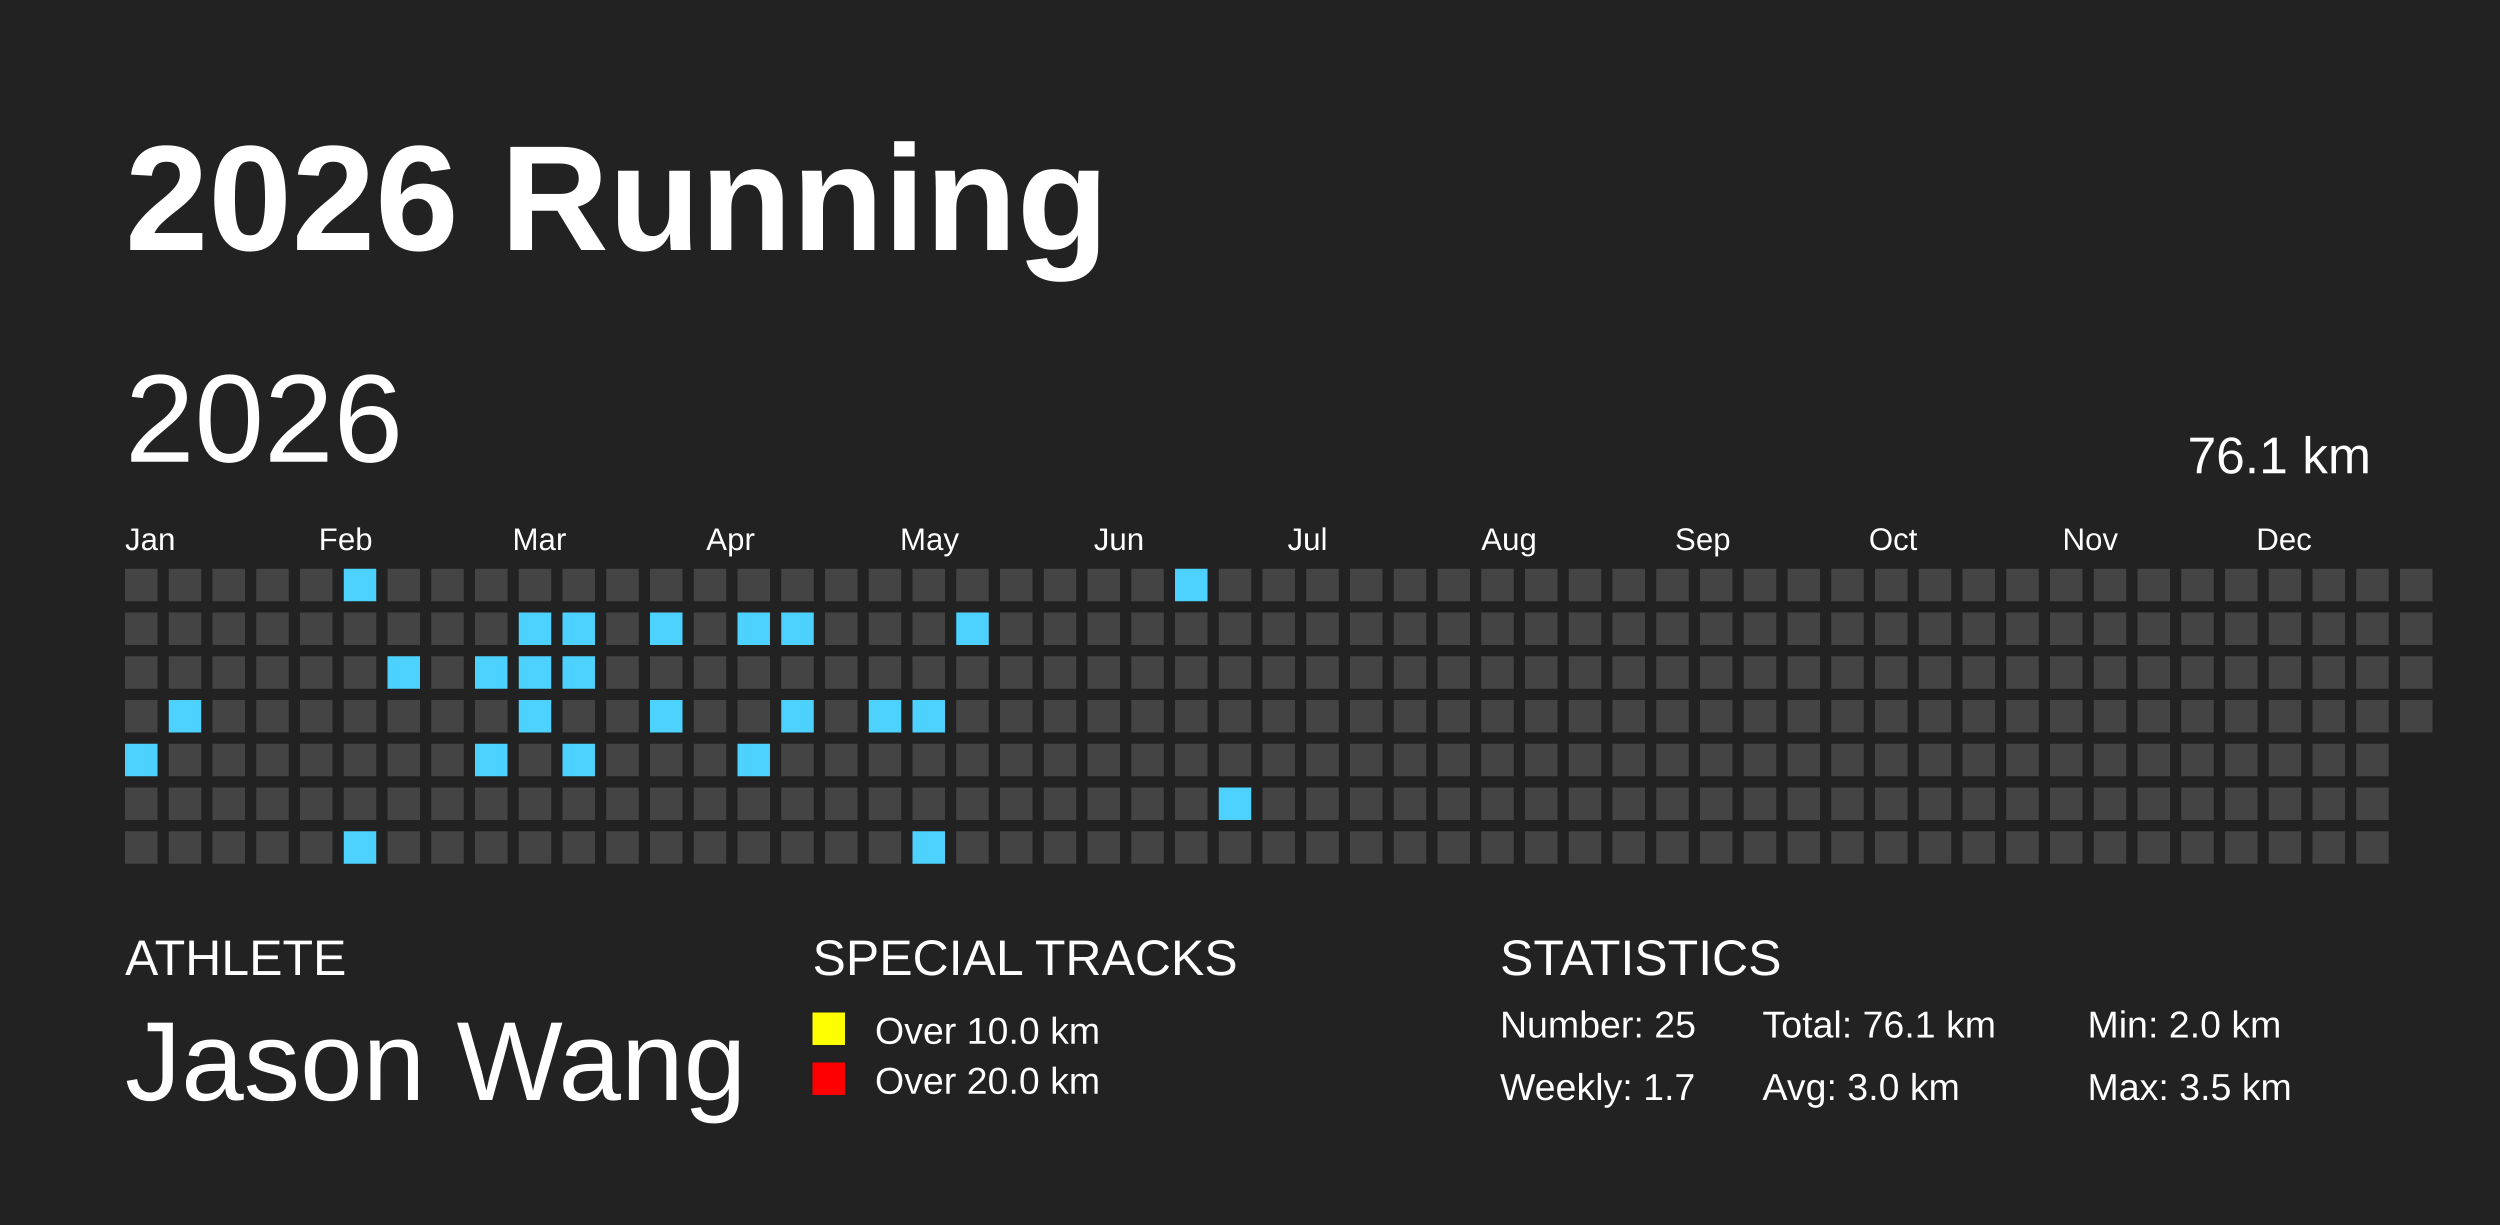
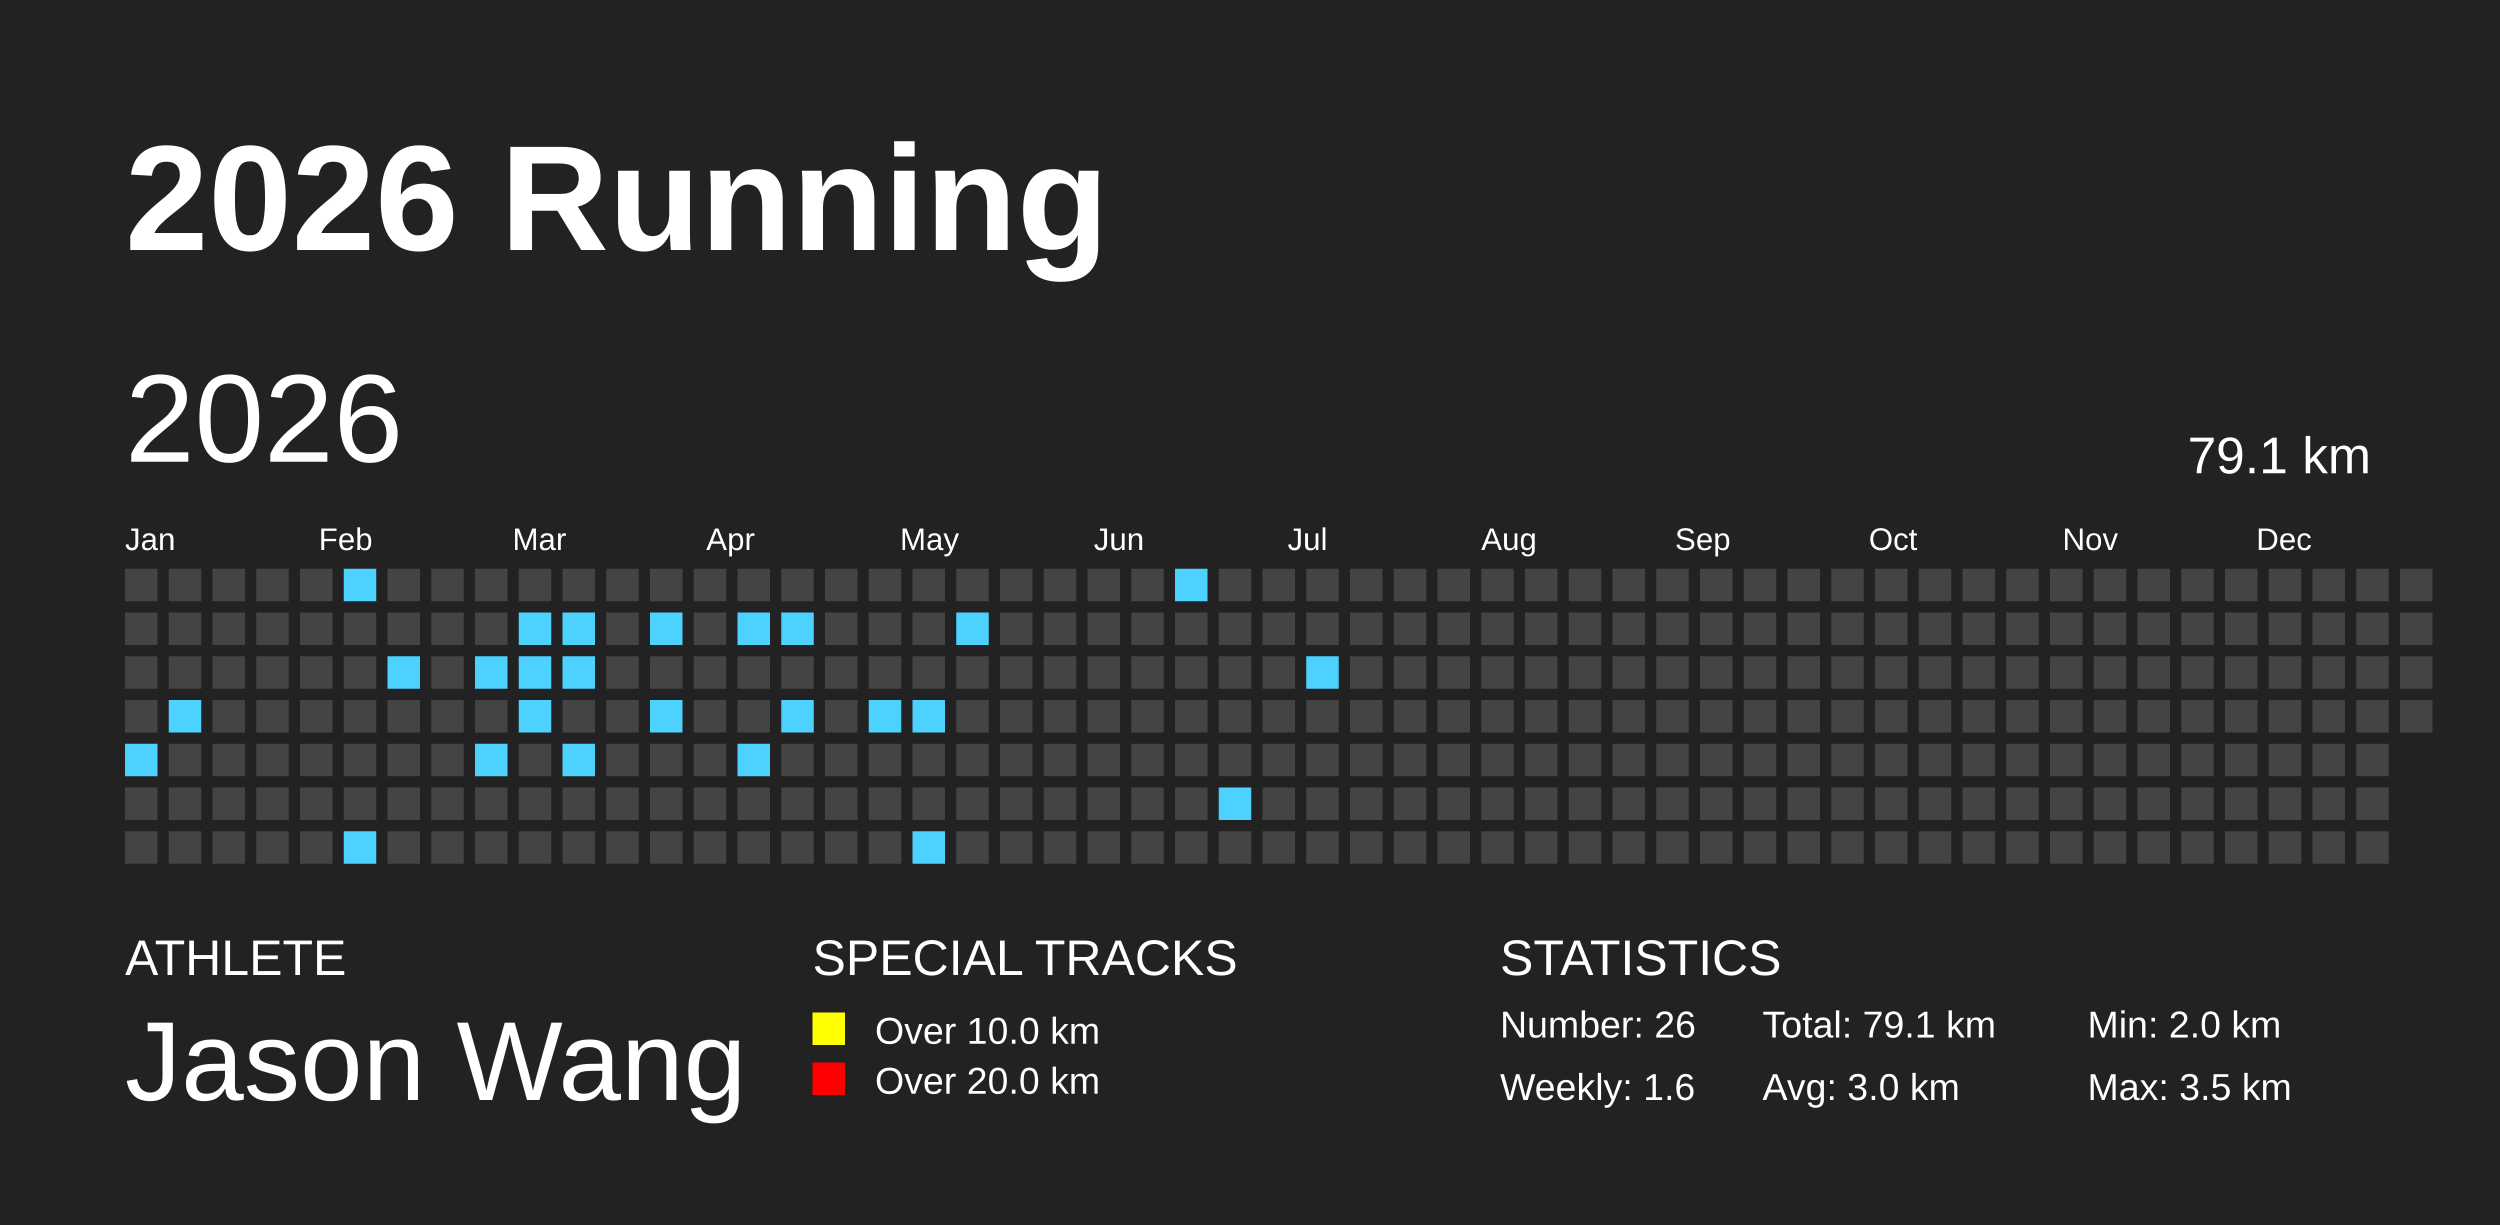
<svg xmlns="http://www.w3.org/2000/svg" baseProfile="full" height="98mm" version="1.1" viewBox="0,0,200,98" width="200mm">
  <defs />
  <rect fill="#222222" height="98" width="200" x="0" y="0" />
  <text fill="#FFFFFF" style="font-size:12px; font-family:Arial; font-weight:bold;" x="10" y="20">2026 Running</text>
  <text fill="#FFFFFF" style="font-size:4px; font-family:Arial" x="10" y="78">ATHLETE</text>
  <text fill="#FFFFFF" style="font-size:9px; font-family:Arial" x="10" y="88">Jason Wang</text>
  <text fill="#FFFFFF" style="font-size:4px; font-family:Arial" x="65" y="78">SPECIAL TRACKS</text>
  <rect fill="yellow" height="2.6" width="2.6" x="65" y="81" />
  <text fill="#FFFFFF" style="font-size:3px; font-family:Arial" x="70" y="83.5">Over 10.0 km</text>
  <rect fill="red" height="2.6" width="2.6" x="65" y="85" />
  <text fill="#FFFFFF" style="font-size:3px; font-family:Arial" x="70" y="87.5">Over 20.0 km</text>
  <text fill="#FFFFFF" style="font-size:4px; font-family:Arial" x="120" y="78">STATISTICS</text>
-   <text fill="#FFFFFF" style="font-size:3px; font-family:Arial" x="120" y="83">Number: 25</text>
-   <text fill="#FFFFFF" style="font-size:3px; font-family:Arial" x="120" y="88">Weekly: 1.7</text>
-   <text fill="#FFFFFF" style="font-size:3px; font-family:Arial" x="141" y="83">Total: 76.1 km</text>
+   <text fill="#FFFFFF" style="font-size:3px; font-family:Arial" x="120" y="83">Number: 26</text>
+   <text fill="#FFFFFF" style="font-size:3px; font-family:Arial" x="120" y="88">Weekly: 1.6</text>
+   <text fill="#FFFFFF" style="font-size:3px; font-family:Arial" x="141" y="83">Total: 79.1 km</text>
  <text fill="#FFFFFF" style="font-size:3px; font-family:Arial" x="141" y="88">Avg: 3.0 km</text>
  <text fill="#FFFFFF" style="font-size:3px; font-family:Arial" x="167" y="83">Min: 2.0 km</text>
  <text fill="#FFFFFF" style="font-size:3px; font-family:Arial" x="167" y="88">Max: 3.5 km</text>
  <text dominant-baseline="hanging" fill="#FFFFFF" style="font-size:10.0px; font-family:Arial;" x="10" y="30">2026</text>
-   <text dominant-baseline="hanging" fill="#FFFFFF" style="font-size:4.125px; font-family:Arial;" x="175" y="35">76.1 km</text>
+   <text dominant-baseline="hanging" fill="#FFFFFF" style="font-size:4.125px; font-family:Arial;" x="175" y="35">79.1 km</text>
  <text fill="#FFFFFF" style="font-size:2.5px; font-family:Arial" x="10.0" y="44">Jan</text>
  <text fill="#FFFFFF" style="font-size:2.5px; font-family:Arial" x="25.5" y="44">Feb</text>
  <text fill="#FFFFFF" style="font-size:2.5px; font-family:Arial" x="41.0" y="44">Mar</text>
  <text fill="#FFFFFF" style="font-size:2.5px; font-family:Arial" x="56.5" y="44">Apr</text>
  <text fill="#FFFFFF" style="font-size:2.5px; font-family:Arial" x="72.0" y="44">May</text>
  <text fill="#FFFFFF" style="font-size:2.5px; font-family:Arial" x="87.5" y="44">Jun</text>
  <text fill="#FFFFFF" style="font-size:2.5px; font-family:Arial" x="103.0" y="44">Jul</text>
  <text fill="#FFFFFF" style="font-size:2.5px; font-family:Arial" x="118.5" y="44">Aug</text>
  <text fill="#FFFFFF" style="font-size:2.5px; font-family:Arial" x="134.0" y="44">Sep</text>
  <text fill="#FFFFFF" style="font-size:2.5px; font-family:Arial" x="149.5" y="44">Oct</text>
  <text fill="#FFFFFF" style="font-size:2.5px; font-family:Arial" x="165.0" y="44">Nov</text>
  <text fill="#FFFFFF" style="font-size:2.5px; font-family:Arial" x="180.5" y="44">Dec</text>
  <rect fill="#444444" height="2.6" width="2.6" x="10.0" y="45.5" />
  <rect fill="#444444" height="2.6" width="2.6" x="10.0" y="49.0" />
  <rect fill="#444444" height="2.6" width="2.6" x="10.0" y="52.5" />
  <rect fill="#444444" height="2.6" width="2.6" x="10.0" y="56.0" />
  <rect fill="#4DD2FF" height="2.6" width="2.6" x="10.0" y="59.5" />
  <rect fill="#444444" height="2.6" width="2.6" x="10.0" y="63.0" />
  <rect fill="#444444" height="2.6" width="2.6" x="10.0" y="66.5" />
  <rect fill="#444444" height="2.6" width="2.6" x="13.5" y="45.5" />
  <rect fill="#444444" height="2.6" width="2.6" x="13.5" y="49.0" />
  <rect fill="#444444" height="2.6" width="2.6" x="13.5" y="52.5" />
  <rect fill="#4DD2FF" height="2.6" width="2.6" x="13.5" y="56.0" />
  <rect fill="#444444" height="2.6" width="2.6" x="13.5" y="59.5" />
  <rect fill="#444444" height="2.6" width="2.6" x="13.5" y="63.0" />
  <rect fill="#444444" height="2.6" width="2.6" x="13.5" y="66.5" />
  <rect fill="#444444" height="2.6" width="2.6" x="17.0" y="45.5" />
  <rect fill="#444444" height="2.6" width="2.6" x="17.0" y="49.0" />
  <rect fill="#444444" height="2.6" width="2.6" x="17.0" y="52.5" />
  <rect fill="#444444" height="2.6" width="2.6" x="17.0" y="56.0" />
  <rect fill="#444444" height="2.6" width="2.6" x="17.0" y="59.5" />
  <rect fill="#444444" height="2.6" width="2.6" x="17.0" y="63.0" />
  <rect fill="#444444" height="2.6" width="2.6" x="17.0" y="66.5" />
  <rect fill="#444444" height="2.6" width="2.6" x="20.5" y="45.5" />
  <rect fill="#444444" height="2.6" width="2.6" x="20.5" y="49.0" />
  <rect fill="#444444" height="2.6" width="2.6" x="20.5" y="52.5" />
  <rect fill="#444444" height="2.6" width="2.6" x="20.5" y="56.0" />
  <rect fill="#444444" height="2.6" width="2.6" x="20.5" y="59.5" />
  <rect fill="#444444" height="2.6" width="2.6" x="20.5" y="63.0" />
  <rect fill="#444444" height="2.6" width="2.6" x="20.5" y="66.5" />
  <rect fill="#444444" height="2.6" width="2.6" x="24.0" y="45.5" />
  <rect fill="#444444" height="2.6" width="2.6" x="24.0" y="49.0" />
  <rect fill="#444444" height="2.6" width="2.6" x="24.0" y="52.5" />
  <rect fill="#444444" height="2.6" width="2.6" x="24.0" y="56.0" />
  <rect fill="#444444" height="2.6" width="2.6" x="24.0" y="59.5" />
  <rect fill="#444444" height="2.6" width="2.6" x="24.0" y="63.0" />
  <rect fill="#444444" height="2.6" width="2.6" x="24.0" y="66.5" />
  <rect fill="#4DD2FF" height="2.6" width="2.6" x="27.5" y="45.5" />
  <rect fill="#444444" height="2.6" width="2.6" x="27.5" y="49.0" />
  <rect fill="#444444" height="2.6" width="2.6" x="27.5" y="52.5" />
  <rect fill="#444444" height="2.6" width="2.6" x="27.5" y="56.0" />
  <rect fill="#444444" height="2.6" width="2.6" x="27.5" y="59.5" />
  <rect fill="#444444" height="2.6" width="2.6" x="27.5" y="63.0" />
  <rect fill="#4DD2FF" height="2.6" width="2.6" x="27.5" y="66.5" />
  <rect fill="#444444" height="2.6" width="2.6" x="31.0" y="45.5" />
  <rect fill="#444444" height="2.6" width="2.6" x="31.0" y="49.0" />
  <rect fill="#4DD2FF" height="2.6" width="2.6" x="31.0" y="52.5" />
  <rect fill="#444444" height="2.6" width="2.6" x="31.0" y="56.0" />
  <rect fill="#444444" height="2.6" width="2.6" x="31.0" y="59.5" />
  <rect fill="#444444" height="2.6" width="2.6" x="31.0" y="63.0" />
  <rect fill="#444444" height="2.6" width="2.6" x="31.0" y="66.5" />
  <rect fill="#444444" height="2.6" width="2.6" x="34.5" y="45.5" />
  <rect fill="#444444" height="2.6" width="2.6" x="34.5" y="49.0" />
  <rect fill="#444444" height="2.6" width="2.6" x="34.5" y="52.5" />
  <rect fill="#444444" height="2.6" width="2.6" x="34.5" y="56.0" />
  <rect fill="#444444" height="2.6" width="2.6" x="34.5" y="59.5" />
  <rect fill="#444444" height="2.6" width="2.6" x="34.5" y="63.0" />
  <rect fill="#444444" height="2.6" width="2.6" x="34.5" y="66.5" />
  <rect fill="#444444" height="2.6" width="2.6" x="38.0" y="45.5" />
  <rect fill="#444444" height="2.6" width="2.6" x="38.0" y="49.0" />
  <rect fill="#4DD2FF" height="2.6" width="2.6" x="38.0" y="52.5" />
  <rect fill="#444444" height="2.6" width="2.6" x="38.0" y="56.0" />
  <rect fill="#4DD2FF" height="2.6" width="2.6" x="38.0" y="59.5" />
  <rect fill="#444444" height="2.6" width="2.6" x="38.0" y="63.0" />
  <rect fill="#444444" height="2.6" width="2.6" x="38.0" y="66.5" />
  <rect fill="#444444" height="2.6" width="2.6" x="41.5" y="45.5" />
  <rect fill="#4DD2FF" height="2.6" width="2.6" x="41.5" y="49.0" />
  <rect fill="#4DD2FF" height="2.6" width="2.6" x="41.5" y="52.5" />
  <rect fill="#4DD2FF" height="2.6" width="2.6" x="41.5" y="56.0" />
  <rect fill="#444444" height="2.6" width="2.6" x="41.5" y="59.5" />
  <rect fill="#444444" height="2.6" width="2.6" x="41.5" y="63.0" />
  <rect fill="#444444" height="2.6" width="2.6" x="41.5" y="66.5" />
  <rect fill="#444444" height="2.6" width="2.6" x="45.0" y="45.5" />
  <rect fill="#4DD2FF" height="2.6" width="2.6" x="45.0" y="49.0" />
  <rect fill="#4DD2FF" height="2.6" width="2.6" x="45.0" y="52.5" />
  <rect fill="#444444" height="2.6" width="2.6" x="45.0" y="56.0" />
  <rect fill="#4DD2FF" height="2.6" width="2.6" x="45.0" y="59.5" />
  <rect fill="#444444" height="2.6" width="2.6" x="45.0" y="63.0" />
  <rect fill="#444444" height="2.6" width="2.6" x="45.0" y="66.5" />
  <rect fill="#444444" height="2.6" width="2.6" x="48.5" y="45.5" />
  <rect fill="#444444" height="2.6" width="2.6" x="48.5" y="49.0" />
  <rect fill="#444444" height="2.6" width="2.6" x="48.5" y="52.5" />
  <rect fill="#444444" height="2.6" width="2.6" x="48.5" y="56.0" />
  <rect fill="#444444" height="2.6" width="2.6" x="48.5" y="59.5" />
  <rect fill="#444444" height="2.6" width="2.6" x="48.5" y="63.0" />
  <rect fill="#444444" height="2.6" width="2.6" x="48.5" y="66.5" />
  <rect fill="#444444" height="2.6" width="2.6" x="52.0" y="45.5" />
  <rect fill="#4DD2FF" height="2.6" width="2.6" x="52.0" y="49.0" />
  <rect fill="#444444" height="2.6" width="2.6" x="52.0" y="52.5" />
  <rect fill="#4DD2FF" height="2.6" width="2.6" x="52.0" y="56.0" />
  <rect fill="#444444" height="2.6" width="2.6" x="52.0" y="59.5" />
  <rect fill="#444444" height="2.6" width="2.6" x="52.0" y="63.0" />
  <rect fill="#444444" height="2.6" width="2.6" x="52.0" y="66.5" />
  <rect fill="#444444" height="2.6" width="2.6" x="55.5" y="45.5" />
  <rect fill="#444444" height="2.6" width="2.6" x="55.5" y="49.0" />
  <rect fill="#444444" height="2.6" width="2.6" x="55.5" y="52.5" />
  <rect fill="#444444" height="2.6" width="2.6" x="55.5" y="56.0" />
  <rect fill="#444444" height="2.6" width="2.6" x="55.5" y="59.5" />
  <rect fill="#444444" height="2.6" width="2.6" x="55.5" y="63.0" />
  <rect fill="#444444" height="2.6" width="2.6" x="55.5" y="66.5" />
  <rect fill="#444444" height="2.6" width="2.6" x="59.0" y="45.5" />
  <rect fill="#4DD2FF" height="2.6" width="2.6" x="59.0" y="49.0" />
  <rect fill="#444444" height="2.6" width="2.6" x="59.0" y="52.5" />
  <rect fill="#444444" height="2.6" width="2.6" x="59.0" y="56.0" />
  <rect fill="#4DD2FF" height="2.6" width="2.6" x="59.0" y="59.5" />
  <rect fill="#444444" height="2.6" width="2.6" x="59.0" y="63.0" />
  <rect fill="#444444" height="2.6" width="2.6" x="59.0" y="66.5" />
  <rect fill="#444444" height="2.6" width="2.6" x="62.5" y="45.5" />
  <rect fill="#4DD2FF" height="2.6" width="2.6" x="62.5" y="49.0" />
  <rect fill="#444444" height="2.6" width="2.6" x="62.5" y="52.5" />
  <rect fill="#4DD2FF" height="2.6" width="2.6" x="62.5" y="56.0" />
  <rect fill="#444444" height="2.6" width="2.6" x="62.5" y="59.5" />
  <rect fill="#444444" height="2.6" width="2.6" x="62.5" y="63.0" />
  <rect fill="#444444" height="2.6" width="2.6" x="62.5" y="66.5" />
  <rect fill="#444444" height="2.6" width="2.6" x="66.0" y="45.5" />
  <rect fill="#444444" height="2.6" width="2.6" x="66.0" y="49.0" />
  <rect fill="#444444" height="2.6" width="2.6" x="66.0" y="52.5" />
  <rect fill="#444444" height="2.6" width="2.6" x="66.0" y="56.0" />
  <rect fill="#444444" height="2.6" width="2.6" x="66.0" y="59.5" />
  <rect fill="#444444" height="2.6" width="2.6" x="66.0" y="63.0" />
  <rect fill="#444444" height="2.6" width="2.6" x="66.0" y="66.5" />
  <rect fill="#444444" height="2.6" width="2.6" x="69.5" y="45.5" />
  <rect fill="#444444" height="2.6" width="2.6" x="69.5" y="49.0" />
  <rect fill="#444444" height="2.6" width="2.6" x="69.5" y="52.5" />
  <rect fill="#4DD2FF" height="2.6" width="2.6" x="69.5" y="56.0" />
  <rect fill="#444444" height="2.6" width="2.6" x="69.5" y="59.5" />
  <rect fill="#444444" height="2.6" width="2.6" x="69.5" y="63.0" />
  <rect fill="#444444" height="2.6" width="2.6" x="69.5" y="66.5" />
  <rect fill="#444444" height="2.6" width="2.6" x="73.0" y="45.5" />
  <rect fill="#444444" height="2.6" width="2.6" x="73.0" y="49.0" />
  <rect fill="#444444" height="2.6" width="2.6" x="73.0" y="52.5" />
  <rect fill="#4DD2FF" height="2.6" width="2.6" x="73.0" y="56.0" />
  <rect fill="#444444" height="2.6" width="2.6" x="73.0" y="59.5" />
  <rect fill="#444444" height="2.6" width="2.6" x="73.0" y="63.0" />
  <rect fill="#4DD2FF" height="2.6" width="2.6" x="73.0" y="66.5" />
  <rect fill="#444444" height="2.6" width="2.6" x="76.5" y="45.5" />
  <rect fill="#4DD2FF" height="2.6" width="2.6" x="76.5" y="49.0" />
  <rect fill="#444444" height="2.6" width="2.6" x="76.5" y="52.5" />
  <rect fill="#444444" height="2.6" width="2.6" x="76.5" y="56.0" />
  <rect fill="#444444" height="2.6" width="2.6" x="76.5" y="59.5" />
  <rect fill="#444444" height="2.6" width="2.6" x="76.5" y="63.0" />
  <rect fill="#444444" height="2.6" width="2.6" x="76.5" y="66.5" />
  <rect fill="#444444" height="2.6" width="2.6" x="80.0" y="45.5" />
  <rect fill="#444444" height="2.6" width="2.6" x="80.0" y="49.0" />
  <rect fill="#444444" height="2.6" width="2.6" x="80.0" y="52.5" />
  <rect fill="#444444" height="2.6" width="2.6" x="80.0" y="56.0" />
  <rect fill="#444444" height="2.6" width="2.6" x="80.0" y="59.5" />
  <rect fill="#444444" height="2.6" width="2.6" x="80.0" y="63.0" />
  <rect fill="#444444" height="2.6" width="2.6" x="80.0" y="66.5" />
  <rect fill="#444444" height="2.6" width="2.6" x="83.5" y="45.5" />
  <rect fill="#444444" height="2.6" width="2.6" x="83.5" y="49.0" />
  <rect fill="#444444" height="2.6" width="2.6" x="83.5" y="52.5" />
  <rect fill="#444444" height="2.6" width="2.6" x="83.5" y="56.0" />
  <rect fill="#444444" height="2.6" width="2.6" x="83.5" y="59.5" />
  <rect fill="#444444" height="2.6" width="2.6" x="83.5" y="63.0" />
  <rect fill="#444444" height="2.6" width="2.6" x="83.5" y="66.5" />
  <rect fill="#444444" height="2.6" width="2.6" x="87.0" y="45.5" />
  <rect fill="#444444" height="2.6" width="2.6" x="87.0" y="49.0" />
  <rect fill="#444444" height="2.6" width="2.6" x="87.0" y="52.5" />
  <rect fill="#444444" height="2.6" width="2.6" x="87.0" y="56.0" />
  <rect fill="#444444" height="2.6" width="2.6" x="87.0" y="59.5" />
  <rect fill="#444444" height="2.6" width="2.6" x="87.0" y="63.0" />
  <rect fill="#444444" height="2.6" width="2.6" x="87.0" y="66.5" />
  <rect fill="#444444" height="2.6" width="2.6" x="90.5" y="45.5" />
  <rect fill="#444444" height="2.6" width="2.6" x="90.5" y="49.0" />
  <rect fill="#444444" height="2.6" width="2.6" x="90.5" y="52.5" />
  <rect fill="#444444" height="2.6" width="2.6" x="90.5" y="56.0" />
  <rect fill="#444444" height="2.6" width="2.6" x="90.5" y="59.5" />
  <rect fill="#444444" height="2.6" width="2.6" x="90.5" y="63.0" />
  <rect fill="#444444" height="2.6" width="2.6" x="90.5" y="66.5" />
  <rect fill="#4DD2FF" height="2.6" width="2.6" x="94.0" y="45.5" />
  <rect fill="#444444" height="2.6" width="2.6" x="94.0" y="49.0" />
  <rect fill="#444444" height="2.6" width="2.6" x="94.0" y="52.5" />
  <rect fill="#444444" height="2.6" width="2.6" x="94.0" y="56.0" />
  <rect fill="#444444" height="2.6" width="2.6" x="94.0" y="59.5" />
  <rect fill="#444444" height="2.6" width="2.6" x="94.0" y="63.0" />
  <rect fill="#444444" height="2.6" width="2.6" x="94.0" y="66.5" />
  <rect fill="#444444" height="2.6" width="2.6" x="97.5" y="45.5" />
  <rect fill="#444444" height="2.6" width="2.6" x="97.5" y="49.0" />
  <rect fill="#444444" height="2.6" width="2.6" x="97.5" y="52.5" />
  <rect fill="#444444" height="2.6" width="2.6" x="97.5" y="56.0" />
  <rect fill="#444444" height="2.6" width="2.6" x="97.5" y="59.5" />
  <rect fill="#4DD2FF" height="2.6" width="2.6" x="97.5" y="63.0" />
  <rect fill="#444444" height="2.6" width="2.6" x="97.5" y="66.5" />
  <rect fill="#444444" height="2.6" width="2.6" x="101.0" y="45.5" />
  <rect fill="#444444" height="2.6" width="2.6" x="101.0" y="49.0" />
  <rect fill="#444444" height="2.6" width="2.6" x="101.0" y="52.5" />
  <rect fill="#444444" height="2.6" width="2.6" x="101.0" y="56.0" />
  <rect fill="#444444" height="2.6" width="2.6" x="101.0" y="59.5" />
  <rect fill="#444444" height="2.6" width="2.6" x="101.0" y="63.0" />
  <rect fill="#444444" height="2.6" width="2.6" x="101.0" y="66.5" />
  <rect fill="#444444" height="2.6" width="2.6" x="104.5" y="45.5" />
  <rect fill="#444444" height="2.6" width="2.6" x="104.5" y="49.0" />
-   <rect fill="#444444" height="2.6" width="2.6" x="104.5" y="52.5" />
+   <rect fill="#4DD2FF" height="2.6" width="2.6" x="104.5" y="52.5" />
  <rect fill="#444444" height="2.6" width="2.6" x="104.5" y="56.0" />
  <rect fill="#444444" height="2.6" width="2.6" x="104.5" y="59.5" />
  <rect fill="#444444" height="2.6" width="2.6" x="104.5" y="63.0" />
  <rect fill="#444444" height="2.6" width="2.6" x="104.5" y="66.5" />
  <rect fill="#444444" height="2.6" width="2.6" x="108.0" y="45.5" />
  <rect fill="#444444" height="2.6" width="2.6" x="108.0" y="49.0" />
  <rect fill="#444444" height="2.6" width="2.6" x="108.0" y="52.5" />
  <rect fill="#444444" height="2.6" width="2.6" x="108.0" y="56.0" />
  <rect fill="#444444" height="2.6" width="2.6" x="108.0" y="59.5" />
  <rect fill="#444444" height="2.6" width="2.6" x="108.0" y="63.0" />
  <rect fill="#444444" height="2.6" width="2.6" x="108.0" y="66.5" />
  <rect fill="#444444" height="2.6" width="2.6" x="111.5" y="45.5" />
  <rect fill="#444444" height="2.6" width="2.6" x="111.5" y="49.0" />
  <rect fill="#444444" height="2.6" width="2.6" x="111.5" y="52.5" />
  <rect fill="#444444" height="2.6" width="2.6" x="111.5" y="56.0" />
  <rect fill="#444444" height="2.6" width="2.6" x="111.5" y="59.5" />
  <rect fill="#444444" height="2.6" width="2.6" x="111.5" y="63.0" />
  <rect fill="#444444" height="2.6" width="2.6" x="111.5" y="66.5" />
  <rect fill="#444444" height="2.6" width="2.6" x="115.0" y="45.5" />
  <rect fill="#444444" height="2.6" width="2.6" x="115.0" y="49.0" />
  <rect fill="#444444" height="2.6" width="2.6" x="115.0" y="52.5" />
  <rect fill="#444444" height="2.6" width="2.6" x="115.0" y="56.0" />
  <rect fill="#444444" height="2.6" width="2.6" x="115.0" y="59.5" />
  <rect fill="#444444" height="2.6" width="2.6" x="115.0" y="63.0" />
  <rect fill="#444444" height="2.6" width="2.6" x="115.0" y="66.5" />
  <rect fill="#444444" height="2.6" width="2.6" x="118.5" y="45.5" />
  <rect fill="#444444" height="2.6" width="2.6" x="118.5" y="49.0" />
  <rect fill="#444444" height="2.6" width="2.6" x="118.5" y="52.5" />
  <rect fill="#444444" height="2.6" width="2.6" x="118.5" y="56.0" />
  <rect fill="#444444" height="2.6" width="2.6" x="118.5" y="59.5" />
  <rect fill="#444444" height="2.6" width="2.6" x="118.5" y="63.0" />
  <rect fill="#444444" height="2.6" width="2.6" x="118.5" y="66.5" />
  <rect fill="#444444" height="2.6" width="2.6" x="122.0" y="45.5" />
  <rect fill="#444444" height="2.6" width="2.6" x="122.0" y="49.0" />
  <rect fill="#444444" height="2.6" width="2.6" x="122.0" y="52.5" />
  <rect fill="#444444" height="2.6" width="2.6" x="122.0" y="56.0" />
  <rect fill="#444444" height="2.6" width="2.6" x="122.0" y="59.5" />
  <rect fill="#444444" height="2.6" width="2.6" x="122.0" y="63.0" />
  <rect fill="#444444" height="2.6" width="2.6" x="122.0" y="66.5" />
  <rect fill="#444444" height="2.6" width="2.6" x="125.5" y="45.5" />
  <rect fill="#444444" height="2.6" width="2.6" x="125.5" y="49.0" />
  <rect fill="#444444" height="2.6" width="2.6" x="125.5" y="52.5" />
  <rect fill="#444444" height="2.6" width="2.6" x="125.5" y="56.0" />
  <rect fill="#444444" height="2.6" width="2.6" x="125.5" y="59.5" />
  <rect fill="#444444" height="2.6" width="2.6" x="125.5" y="63.0" />
  <rect fill="#444444" height="2.6" width="2.6" x="125.5" y="66.5" />
  <rect fill="#444444" height="2.6" width="2.6" x="129.0" y="45.5" />
  <rect fill="#444444" height="2.6" width="2.6" x="129.0" y="49.0" />
  <rect fill="#444444" height="2.6" width="2.6" x="129.0" y="52.5" />
  <rect fill="#444444" height="2.6" width="2.6" x="129.0" y="56.0" />
  <rect fill="#444444" height="2.6" width="2.6" x="129.0" y="59.5" />
  <rect fill="#444444" height="2.6" width="2.6" x="129.0" y="63.0" />
  <rect fill="#444444" height="2.6" width="2.6" x="129.0" y="66.5" />
  <rect fill="#444444" height="2.6" width="2.6" x="132.5" y="45.5" />
  <rect fill="#444444" height="2.6" width="2.6" x="132.5" y="49.0" />
  <rect fill="#444444" height="2.6" width="2.6" x="132.5" y="52.5" />
  <rect fill="#444444" height="2.6" width="2.6" x="132.5" y="56.0" />
  <rect fill="#444444" height="2.6" width="2.6" x="132.5" y="59.5" />
  <rect fill="#444444" height="2.6" width="2.6" x="132.5" y="63.0" />
  <rect fill="#444444" height="2.6" width="2.6" x="132.5" y="66.5" />
  <rect fill="#444444" height="2.6" width="2.6" x="136.0" y="45.5" />
  <rect fill="#444444" height="2.6" width="2.6" x="136.0" y="49.0" />
  <rect fill="#444444" height="2.6" width="2.6" x="136.0" y="52.5" />
  <rect fill="#444444" height="2.6" width="2.6" x="136.0" y="56.0" />
  <rect fill="#444444" height="2.6" width="2.6" x="136.0" y="59.5" />
  <rect fill="#444444" height="2.6" width="2.6" x="136.0" y="63.0" />
  <rect fill="#444444" height="2.6" width="2.6" x="136.0" y="66.5" />
  <rect fill="#444444" height="2.6" width="2.6" x="139.5" y="45.5" />
  <rect fill="#444444" height="2.6" width="2.6" x="139.5" y="49.0" />
  <rect fill="#444444" height="2.6" width="2.6" x="139.5" y="52.5" />
  <rect fill="#444444" height="2.6" width="2.6" x="139.5" y="56.0" />
  <rect fill="#444444" height="2.6" width="2.6" x="139.5" y="59.5" />
  <rect fill="#444444" height="2.6" width="2.6" x="139.5" y="63.0" />
  <rect fill="#444444" height="2.6" width="2.6" x="139.5" y="66.5" />
  <rect fill="#444444" height="2.6" width="2.6" x="143.0" y="45.5" />
  <rect fill="#444444" height="2.6" width="2.6" x="143.0" y="49.0" />
  <rect fill="#444444" height="2.6" width="2.6" x="143.0" y="52.5" />
  <rect fill="#444444" height="2.6" width="2.6" x="143.0" y="56.0" />
  <rect fill="#444444" height="2.6" width="2.6" x="143.0" y="59.5" />
  <rect fill="#444444" height="2.6" width="2.6" x="143.0" y="63.0" />
  <rect fill="#444444" height="2.6" width="2.6" x="143.0" y="66.5" />
  <rect fill="#444444" height="2.6" width="2.6" x="146.5" y="45.5" />
  <rect fill="#444444" height="2.6" width="2.6" x="146.5" y="49.0" />
  <rect fill="#444444" height="2.6" width="2.6" x="146.5" y="52.5" />
  <rect fill="#444444" height="2.6" width="2.6" x="146.5" y="56.0" />
  <rect fill="#444444" height="2.6" width="2.6" x="146.5" y="59.5" />
  <rect fill="#444444" height="2.6" width="2.6" x="146.5" y="63.0" />
  <rect fill="#444444" height="2.6" width="2.6" x="146.5" y="66.5" />
  <rect fill="#444444" height="2.6" width="2.6" x="150.0" y="45.5" />
  <rect fill="#444444" height="2.6" width="2.6" x="150.0" y="49.0" />
  <rect fill="#444444" height="2.6" width="2.6" x="150.0" y="52.5" />
  <rect fill="#444444" height="2.6" width="2.6" x="150.0" y="56.0" />
  <rect fill="#444444" height="2.6" width="2.6" x="150.0" y="59.5" />
  <rect fill="#444444" height="2.6" width="2.6" x="150.0" y="63.0" />
  <rect fill="#444444" height="2.6" width="2.6" x="150.0" y="66.5" />
  <rect fill="#444444" height="2.6" width="2.6" x="153.5" y="45.5" />
  <rect fill="#444444" height="2.6" width="2.6" x="153.5" y="49.0" />
  <rect fill="#444444" height="2.6" width="2.6" x="153.5" y="52.5" />
  <rect fill="#444444" height="2.6" width="2.6" x="153.5" y="56.0" />
  <rect fill="#444444" height="2.6" width="2.6" x="153.5" y="59.5" />
  <rect fill="#444444" height="2.6" width="2.6" x="153.5" y="63.0" />
  <rect fill="#444444" height="2.6" width="2.6" x="153.5" y="66.5" />
  <rect fill="#444444" height="2.6" width="2.6" x="157.0" y="45.5" />
  <rect fill="#444444" height="2.6" width="2.6" x="157.0" y="49.0" />
  <rect fill="#444444" height="2.6" width="2.6" x="157.0" y="52.5" />
  <rect fill="#444444" height="2.6" width="2.6" x="157.0" y="56.0" />
  <rect fill="#444444" height="2.6" width="2.6" x="157.0" y="59.5" />
  <rect fill="#444444" height="2.6" width="2.6" x="157.0" y="63.0" />
  <rect fill="#444444" height="2.6" width="2.6" x="157.0" y="66.5" />
  <rect fill="#444444" height="2.6" width="2.6" x="160.5" y="45.5" />
  <rect fill="#444444" height="2.6" width="2.6" x="160.5" y="49.0" />
  <rect fill="#444444" height="2.6" width="2.6" x="160.5" y="52.5" />
  <rect fill="#444444" height="2.6" width="2.6" x="160.5" y="56.0" />
  <rect fill="#444444" height="2.6" width="2.6" x="160.5" y="59.5" />
  <rect fill="#444444" height="2.6" width="2.6" x="160.5" y="63.0" />
  <rect fill="#444444" height="2.6" width="2.6" x="160.5" y="66.5" />
  <rect fill="#444444" height="2.6" width="2.6" x="164.0" y="45.5" />
  <rect fill="#444444" height="2.6" width="2.6" x="164.0" y="49.0" />
  <rect fill="#444444" height="2.6" width="2.6" x="164.0" y="52.5" />
  <rect fill="#444444" height="2.6" width="2.6" x="164.0" y="56.0" />
  <rect fill="#444444" height="2.6" width="2.6" x="164.0" y="59.5" />
  <rect fill="#444444" height="2.6" width="2.6" x="164.0" y="63.0" />
  <rect fill="#444444" height="2.6" width="2.6" x="164.0" y="66.5" />
  <rect fill="#444444" height="2.6" width="2.6" x="167.5" y="45.5" />
  <rect fill="#444444" height="2.6" width="2.6" x="167.5" y="49.0" />
  <rect fill="#444444" height="2.6" width="2.6" x="167.5" y="52.5" />
  <rect fill="#444444" height="2.6" width="2.6" x="167.5" y="56.0" />
  <rect fill="#444444" height="2.6" width="2.6" x="167.5" y="59.5" />
  <rect fill="#444444" height="2.6" width="2.6" x="167.5" y="63.0" />
  <rect fill="#444444" height="2.6" width="2.6" x="167.5" y="66.5" />
  <rect fill="#444444" height="2.6" width="2.6" x="171.0" y="45.5" />
  <rect fill="#444444" height="2.6" width="2.6" x="171.0" y="49.0" />
  <rect fill="#444444" height="2.6" width="2.6" x="171.0" y="52.5" />
  <rect fill="#444444" height="2.6" width="2.6" x="171.0" y="56.0" />
  <rect fill="#444444" height="2.6" width="2.6" x="171.0" y="59.5" />
  <rect fill="#444444" height="2.6" width="2.6" x="171.0" y="63.0" />
  <rect fill="#444444" height="2.6" width="2.6" x="171.0" y="66.5" />
  <rect fill="#444444" height="2.6" width="2.6" x="174.5" y="45.5" />
  <rect fill="#444444" height="2.6" width="2.6" x="174.5" y="49.0" />
  <rect fill="#444444" height="2.6" width="2.6" x="174.5" y="52.5" />
  <rect fill="#444444" height="2.6" width="2.6" x="174.5" y="56.0" />
  <rect fill="#444444" height="2.6" width="2.6" x="174.5" y="59.5" />
  <rect fill="#444444" height="2.6" width="2.6" x="174.5" y="63.0" />
  <rect fill="#444444" height="2.6" width="2.6" x="174.5" y="66.5" />
  <rect fill="#444444" height="2.6" width="2.6" x="178.0" y="45.5" />
  <rect fill="#444444" height="2.6" width="2.6" x="178.0" y="49.0" />
  <rect fill="#444444" height="2.6" width="2.6" x="178.0" y="52.5" />
  <rect fill="#444444" height="2.6" width="2.6" x="178.0" y="56.0" />
  <rect fill="#444444" height="2.6" width="2.6" x="178.0" y="59.5" />
  <rect fill="#444444" height="2.6" width="2.6" x="178.0" y="63.0" />
  <rect fill="#444444" height="2.6" width="2.6" x="178.0" y="66.5" />
  <rect fill="#444444" height="2.6" width="2.6" x="181.5" y="45.5" />
  <rect fill="#444444" height="2.6" width="2.6" x="181.5" y="49.0" />
  <rect fill="#444444" height="2.6" width="2.6" x="181.5" y="52.5" />
  <rect fill="#444444" height="2.6" width="2.6" x="181.5" y="56.0" />
  <rect fill="#444444" height="2.6" width="2.6" x="181.5" y="59.5" />
  <rect fill="#444444" height="2.6" width="2.6" x="181.5" y="63.0" />
  <rect fill="#444444" height="2.6" width="2.6" x="181.5" y="66.5" />
  <rect fill="#444444" height="2.6" width="2.6" x="185.0" y="45.5" />
  <rect fill="#444444" height="2.6" width="2.6" x="185.0" y="49.0" />
  <rect fill="#444444" height="2.6" width="2.6" x="185.0" y="52.5" />
  <rect fill="#444444" height="2.6" width="2.6" x="185.0" y="56.0" />
  <rect fill="#444444" height="2.6" width="2.6" x="185.0" y="59.5" />
  <rect fill="#444444" height="2.6" width="2.6" x="185.0" y="63.0" />
  <rect fill="#444444" height="2.6" width="2.6" x="185.0" y="66.5" />
  <rect fill="#444444" height="2.6" width="2.6" x="188.5" y="45.5" />
  <rect fill="#444444" height="2.6" width="2.6" x="188.5" y="49.0" />
  <rect fill="#444444" height="2.6" width="2.6" x="188.5" y="52.5" />
  <rect fill="#444444" height="2.6" width="2.6" x="188.5" y="56.0" />
  <rect fill="#444444" height="2.6" width="2.6" x="188.5" y="59.5" />
  <rect fill="#444444" height="2.6" width="2.6" x="188.5" y="63.0" />
  <rect fill="#444444" height="2.6" width="2.6" x="188.5" y="66.5" />
  <rect fill="#444444" height="2.6" width="2.6" x="192.0" y="45.5" />
  <rect fill="#444444" height="2.6" width="2.6" x="192.0" y="49.0" />
  <rect fill="#444444" height="2.6" width="2.6" x="192.0" y="52.5" />
  <rect fill="#444444" height="2.6" width="2.6" x="192.0" y="56.0" />
</svg>
